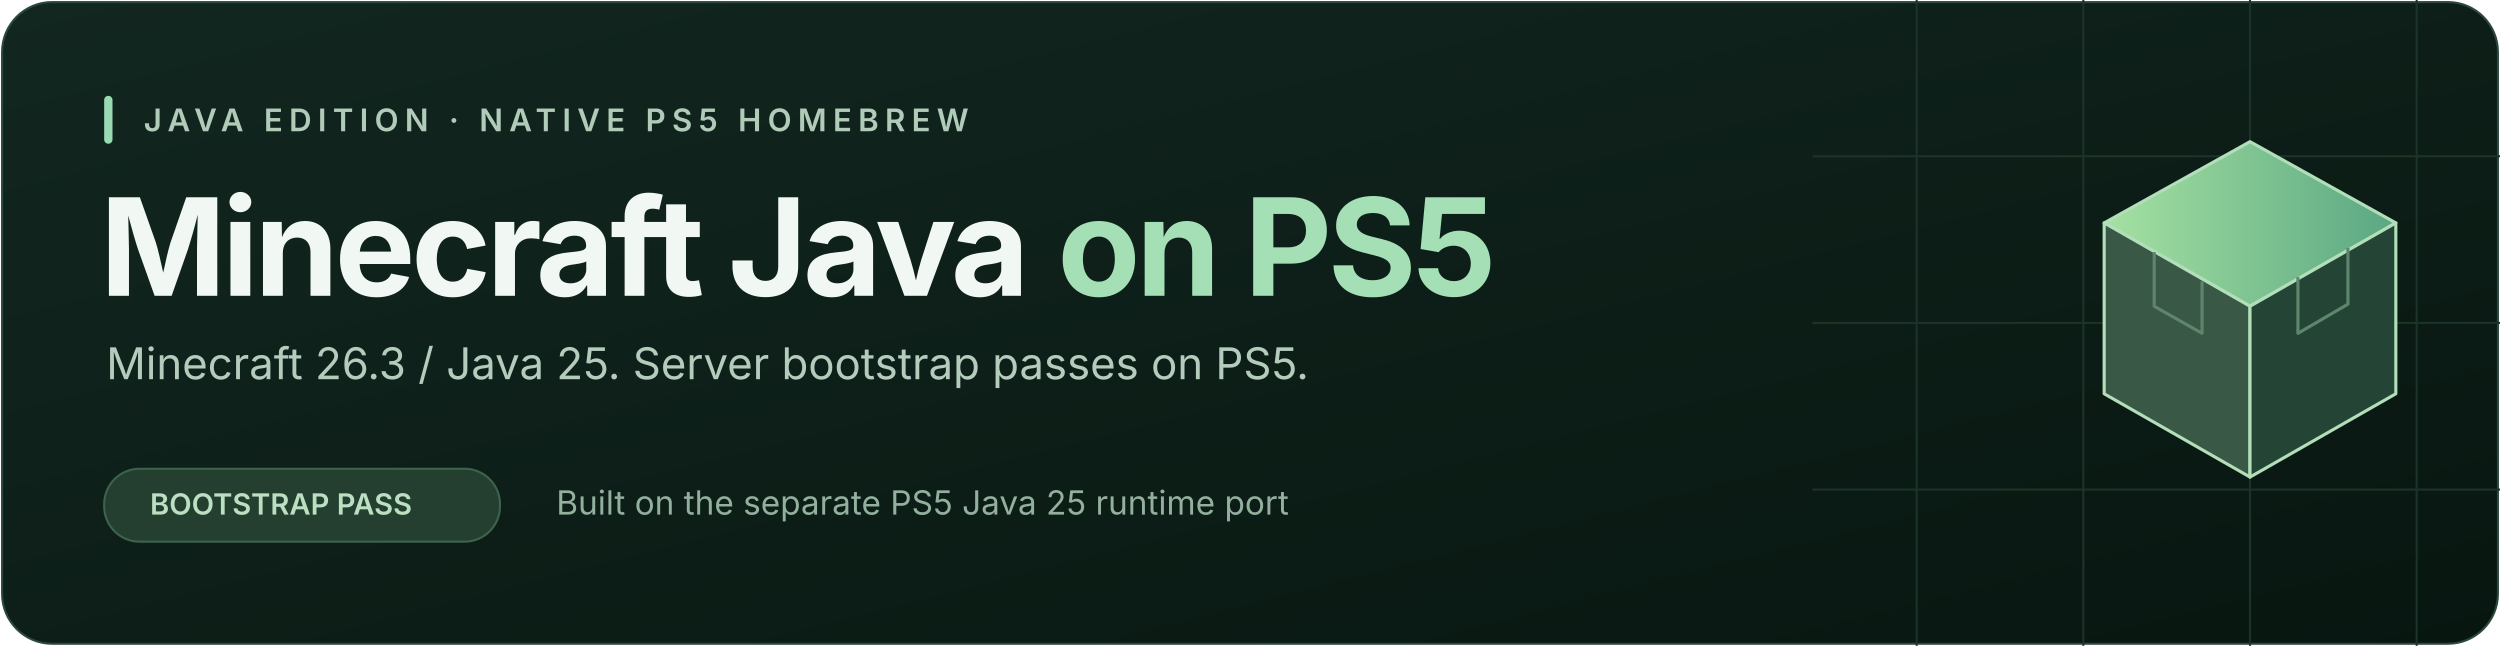
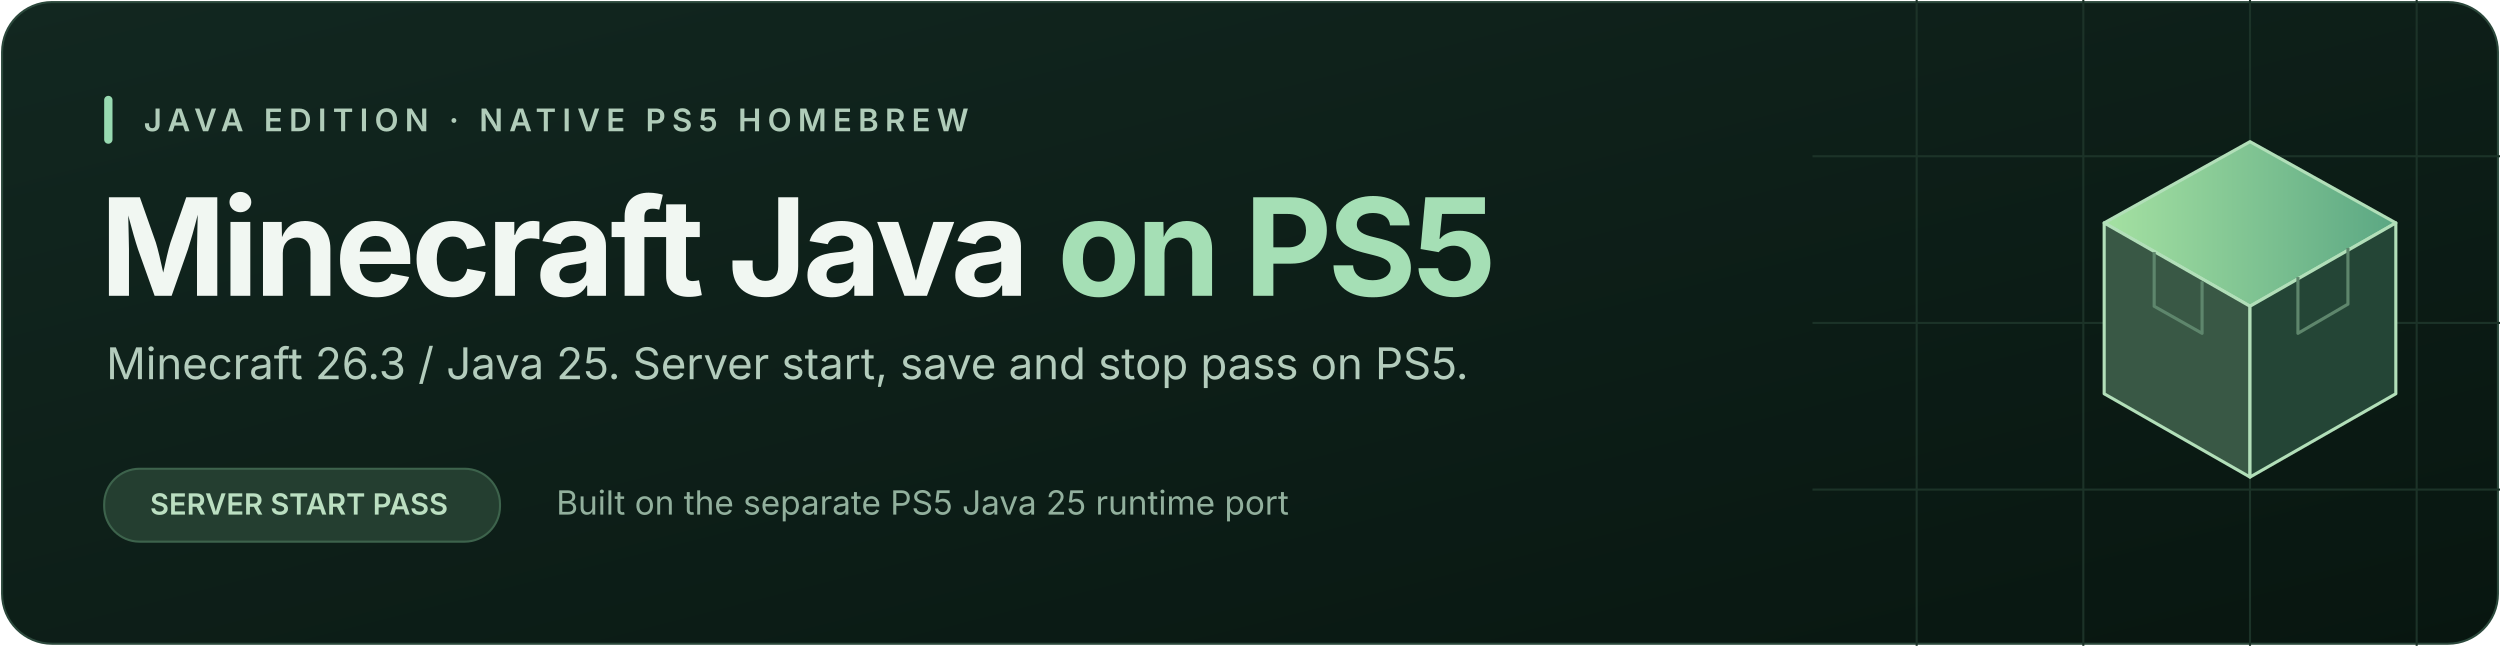
<svg xmlns="http://www.w3.org/2000/svg" width="1200" height="310" viewBox="0 0 1200 310" role="img" aria-labelledby="title description">
  <defs>
    <linearGradient id="background" x2="1" y2="1">
      <stop stop-color="#122720" />
      <stop offset="1" stop-color="#081610" />
    </linearGradient>
    <linearGradient id="grass">
      <stop stop-color="#a5e1a2" />
      <stop offset="1" stop-color="#5ba783" />
    </linearGradient>
  </defs>
  <rect x="1" y="1" width="1198" height="308" rx="24" fill="url(#background)" stroke="#2b483b" />
  <path d="M920 0v310M1000 0v310M1080 0v310M1160 0v310M870 75h330M870 155h330M870 235h330" stroke="#1c3328" />
  <g stroke="#b2dfb9" stroke-width="1.5" stroke-linejoin="round">
    <path d="M1010 107l70-39 70 39-70 40z" fill="url(#grass)" />
    <path d="M1010 107l70 40v82l-70-40z" fill="#395845" />
    <path d="M1080 147l70-40v82l-70 40z" fill="#244536" />
    <path d="M1034 121v26l23 13v-25M1103 133v27l24-14v-27" fill="none" stroke="#5e866c" />
  </g>
  <rect x="50" y="46" width="4" height="23" rx="2" fill="#98dab1" />
  <g font-family="Inter,Segoe UI,Arial,sans-serif">
    <text x="69" y="63" font-size="15" font-weight="600" letter-spacing="3" fill="#b0ccb9">JAVA EDITION · NATIVE PS5 HOMEBREW</text>
    <text x="48" y="142" font-size="65" font-weight="700" letter-spacing="-2" fill="#f1f7f2">Minecraft Java <tspan fill="#a5dfb5">on PS5</tspan>
    </text>
-     <text x="51" y="182" font-size="21" fill="#b3ccbc">Minecraft 26.3 / Java 25. Server bootstrap passes on PS5.</text>
+     <text x="51" y="182" font-size="21" fill="#b3ccbc">Minecraft 26.3 / Java 25. Server start, save and stop pass on PS5.</text>
    <rect x="50" y="225" width="190" height="35" rx="17" fill="#243e30" stroke="#3d634c" />
-     <text x="72" y="247" font-size="14" font-weight="600" fill="#bbdfc1">BOOTSTRAP PASS</text>
+     <text x="72" y="247" font-size="14" font-weight="600" fill="#bbdfc1">SERVER START PASS</text>
    <text x="267" y="247" font-size="16" fill="#92b09d">Built on the separate PS5 Java 25 runtime port</text>
  </g>
</svg>
